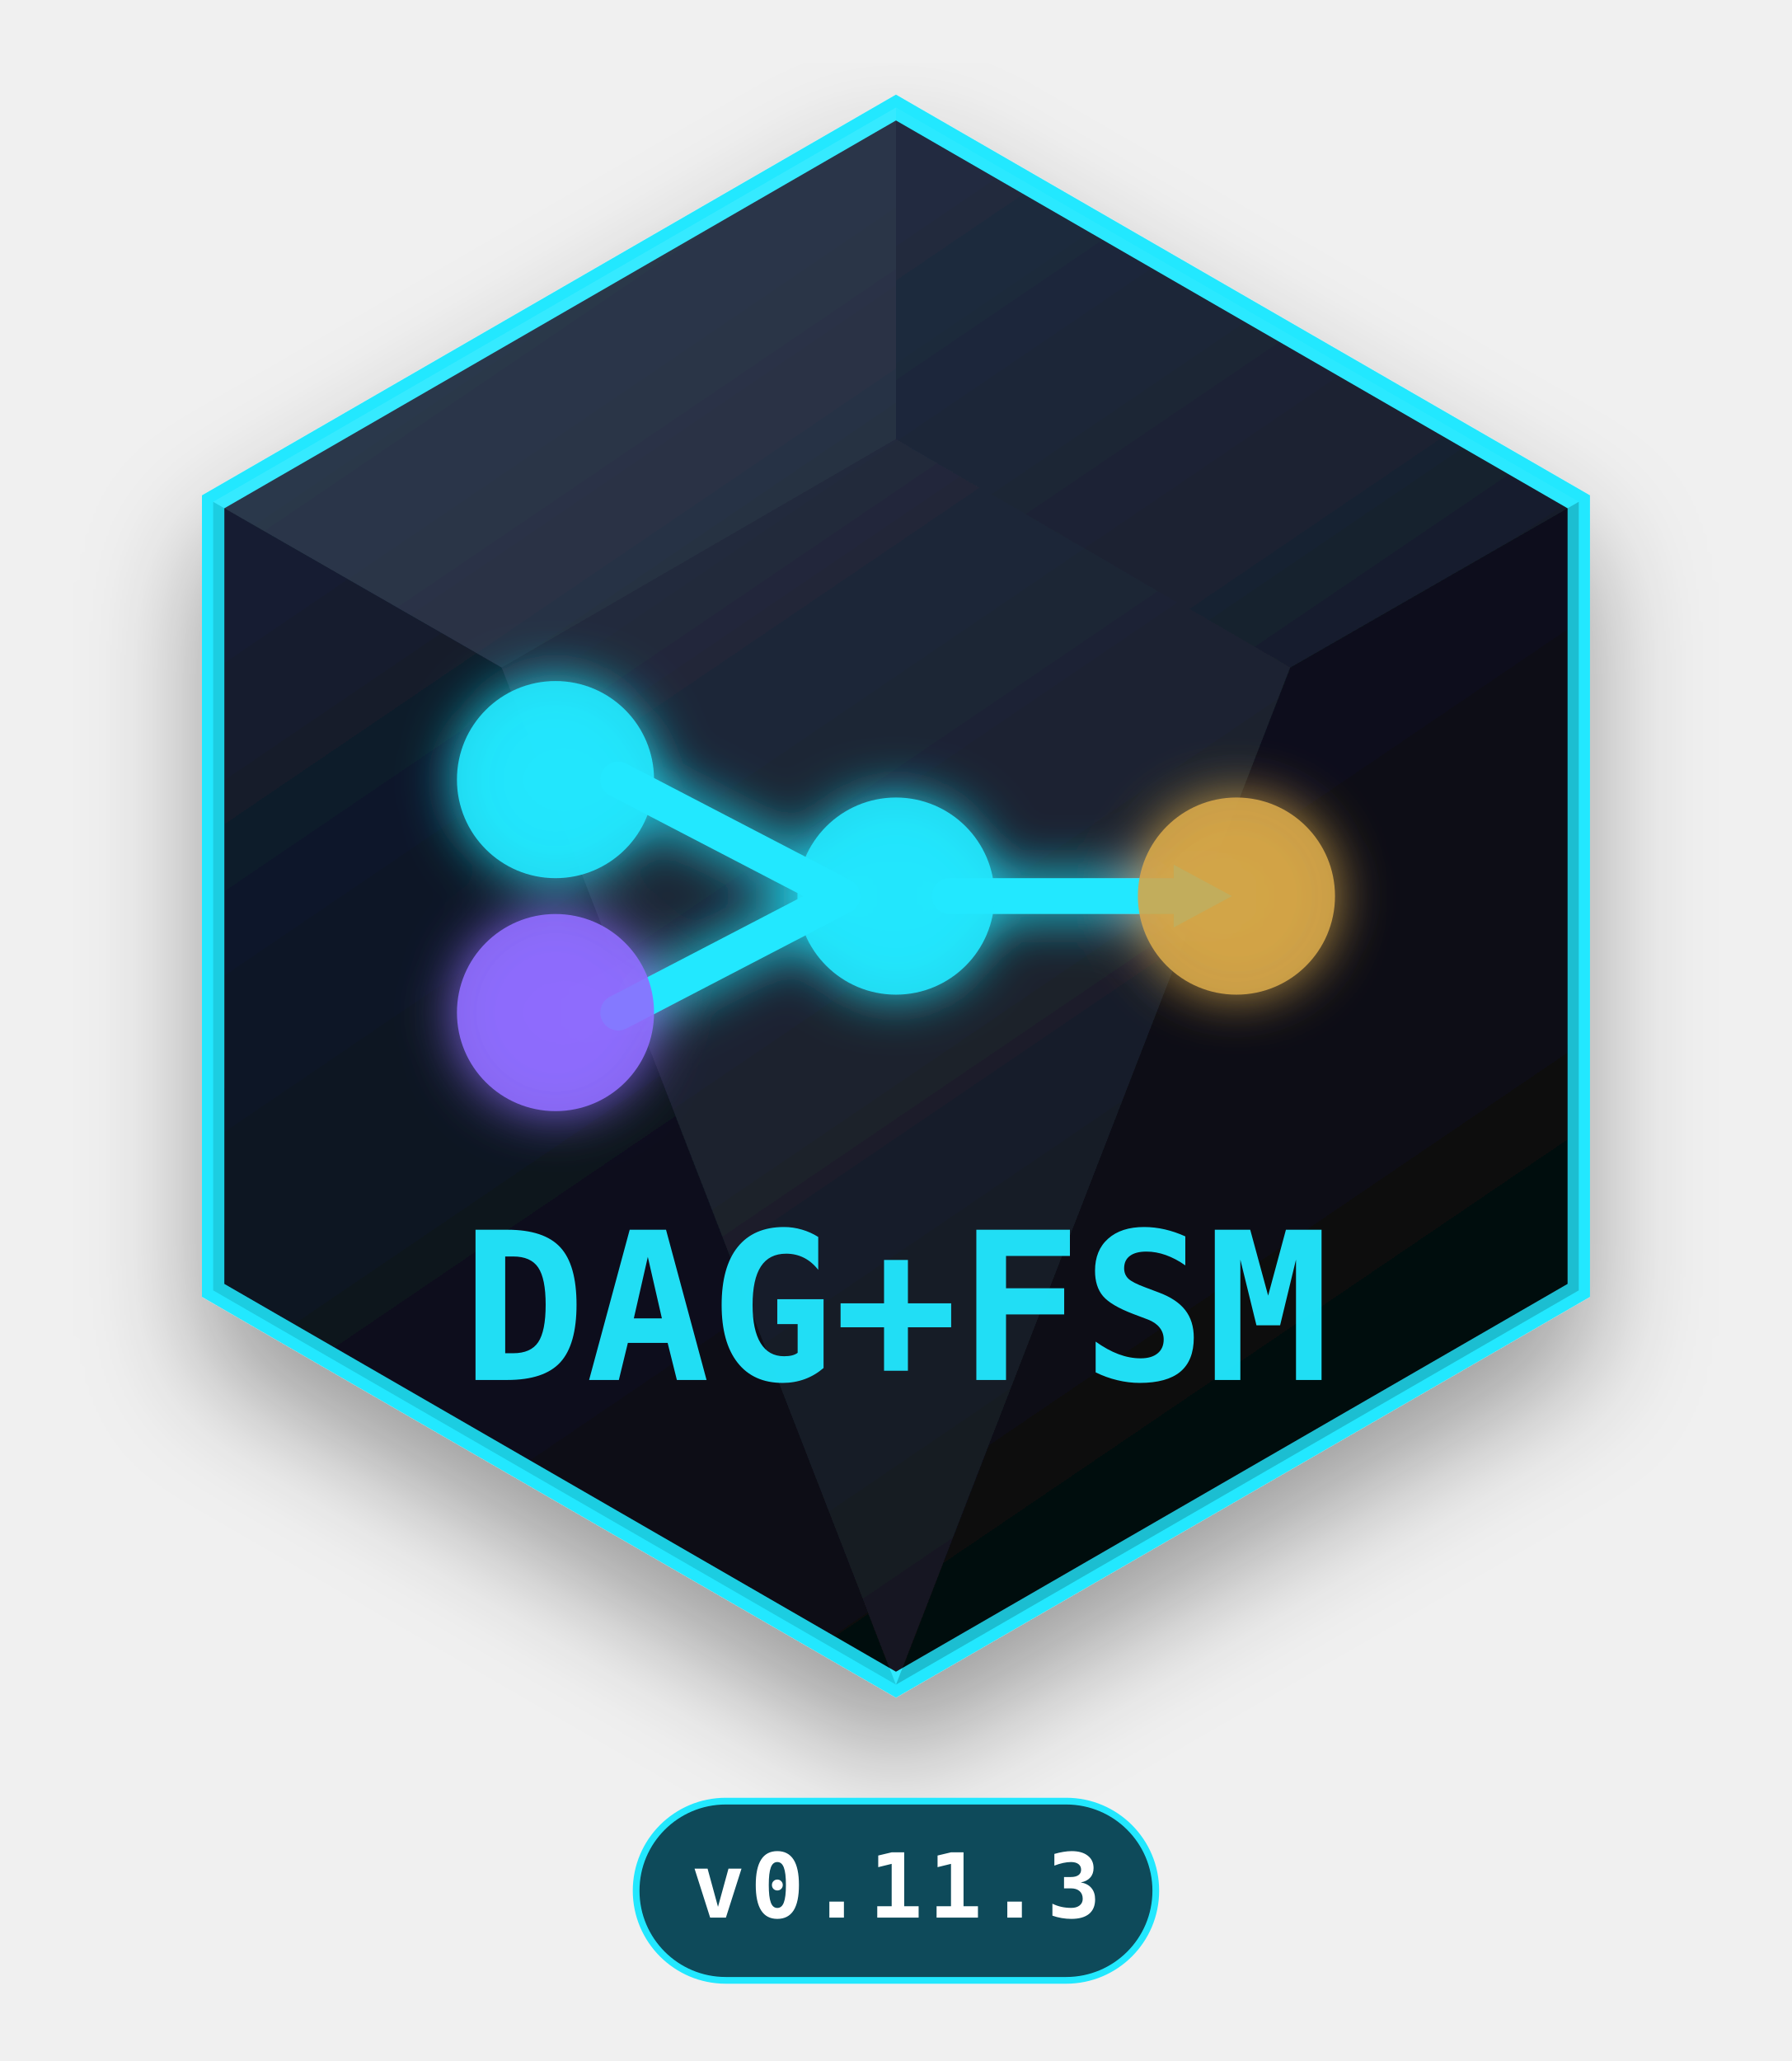
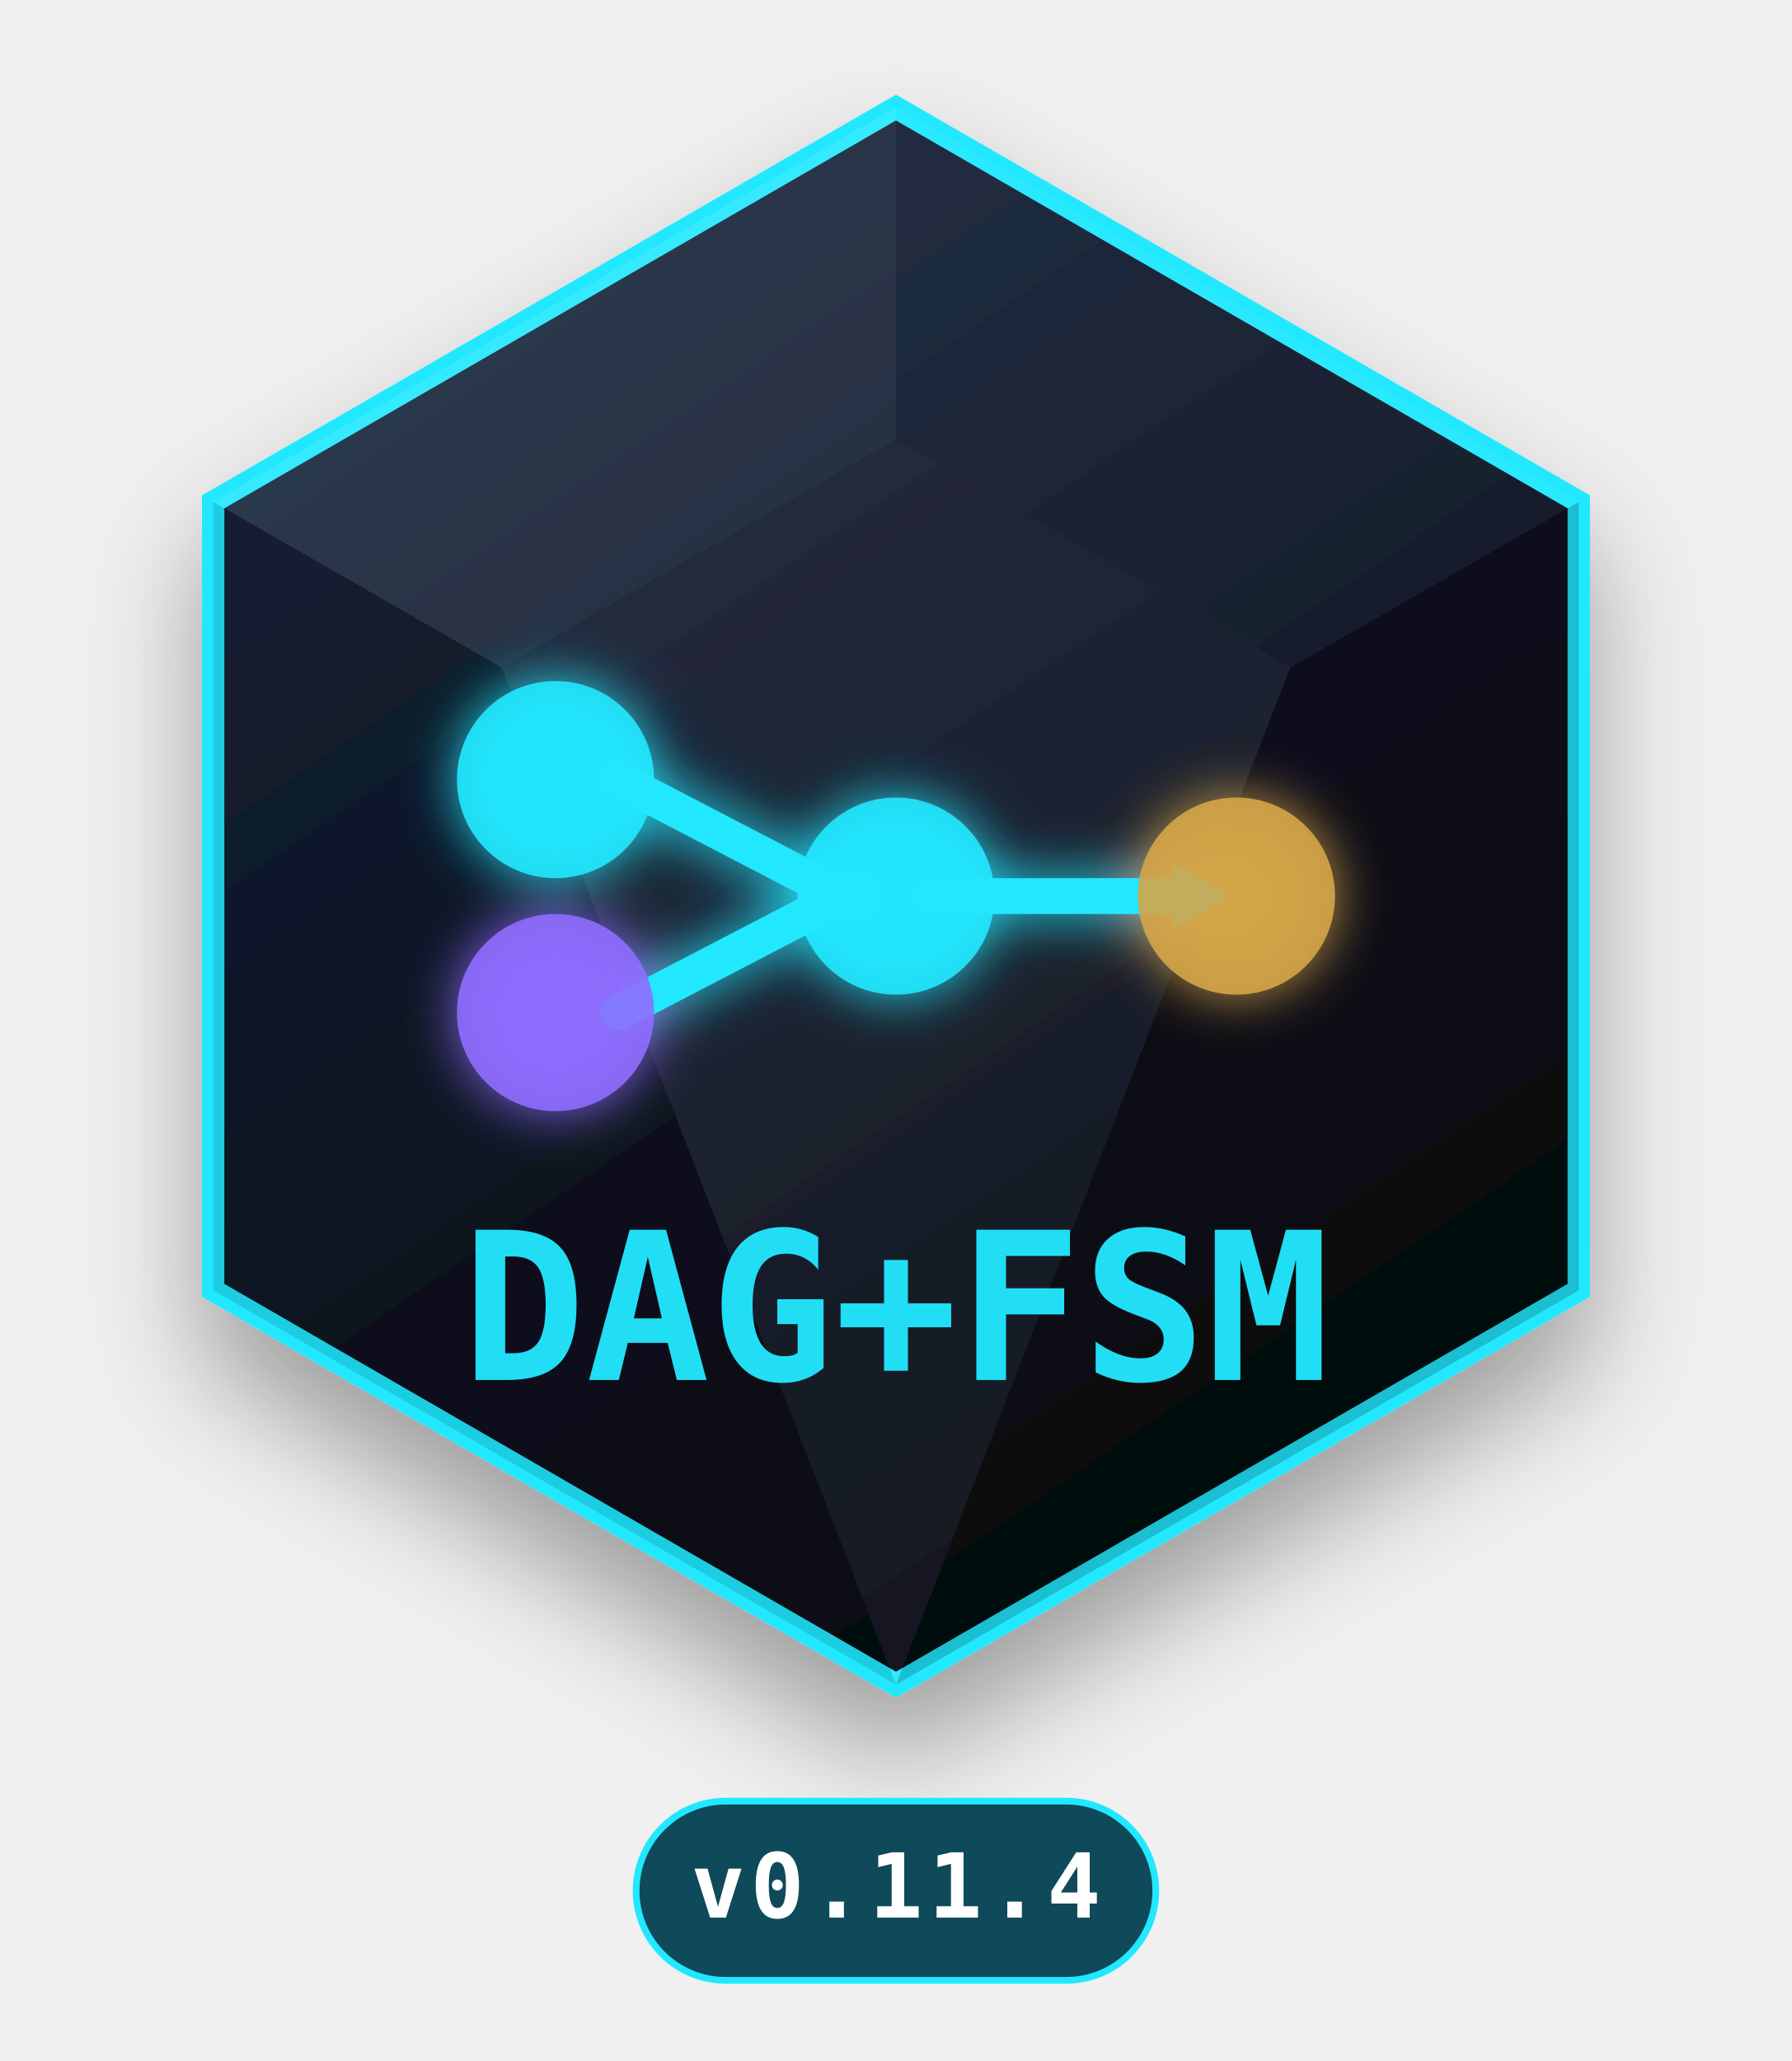
- <svg xmlns="http://www.w3.org/2000/svg" viewBox="0 0 400 460" role="img" aria-label="Dagonizer v0.11.3">
+ <svg xmlns="http://www.w3.org/2000/svg" viewBox="0 0 400 460" role="img" aria-label="Dagonizer v0.11.4">
  <defs>
    <linearGradient id="facetNavy" x1="86" y1="32" x2="314" y2="368" gradientUnits="userSpaceOnUse">
      <stop offset="0" stop-color="#1a2840" />
      <stop offset="0.48" stop-color="#0e1525" />
      <stop offset="1" stop-color="#04060a" />
    </linearGradient>
    <linearGradient id="facetTeal" x1="86" y1="32" x2="314" y2="368" gradientUnits="userSpaceOnUse">
      <stop offset="0" stop-color="#5ef5ff" />
      <stop offset="0.52" stop-color="#22e8ff" />
      <stop offset="1" stop-color="#0bb8cc" />
    </linearGradient>
    <filter id="nodeShadow" x="-35%" y="-35%" width="170%" height="170%">
      <feDropShadow dx="0" dy="14" stdDeviation="13" flood-color="#000000" flood-opacity="0.35" />
    </filter>
    <filter id="glowTeal" x="-30%" y="-30%" width="160%" height="160%">
      <feGaussianBlur stdDeviation="6" result="blur" />
      <feMerge>
        <feMergeNode in="blur" />
        <feMergeNode in="SourceGraphic" />
      </feMerge>
    </filter>
    <style>
      .round { stroke-linecap: round; stroke-linejoin: round; }
      .monoText { font-family: ui-monospace, SFMono-Regular, Menlo, Monaco, Consolas, monospace; font-weight: 900; }
      .version { font-family: ui-monospace, "SF Mono", Menlo, Consolas, monospace; font-weight: 700; letter-spacing: 0.06em; fill: #ffffff; }
    </style>
  </defs>
  <g id="dagonizer-node">
    <g id="node-body" filter="url(#nodeShadow)">
      <path id="node-base" d="M200 24 L352.42 112 L352.42 288 L200 376 L47.58 288 L47.58 112 Z" fill="url(#facetNavy)" stroke="#22e8ff" stroke-width="5" />
      <path id="facet-top-left" d="M200 24 L47.58 112 L112 149 L200 98 Z" fill="#FFFFFF" opacity="0.09" />
      <path id="facet-top-right" d="M200 24 L352.42 112 L288 149 L200 98 Z" fill="#FFFFFF" opacity="0.05" />
      <path id="facet-lower-left" d="M47.58 112 L112 149 L200 376 L47.58 288 Z" fill="#000000" opacity="0.12" />
      <path id="facet-lower-right" d="M352.42 112 L288 149 L200 376 L352.42 288 Z" fill="#000000" opacity="0.18" />
      <path id="facet-center" d="M112 149 L200 98 L288 149 L200 376 Z" fill="#FFFFFF" opacity="0.06" />
    </g>
    <g id="dag-glyph" filter="url(#glowTeal)">
      <line x1="138" y1="174" x2="188" y2="200" stroke="#22e8ff" stroke-width="8" class="round" />
      <line x1="138" y1="226" x2="188" y2="200" stroke="#22e8ff" stroke-width="8" class="round" />
      <line x1="212" y1="200" x2="262" y2="200" stroke="#22e8ff" stroke-width="8" class="round" />
      <polygon points="262,193 275,200 262,207" fill="#22e8ff" />
      <circle cx="124" cy="174" r="22" fill="#22e8ff" opacity="0.90" />
      <circle cx="124" cy="226" r="22" fill="#8f6dff" opacity="0.90" />
      <circle cx="200" cy="200" r="22" fill="#22e8ff" opacity="0.90" />
      <circle cx="276" cy="200" r="22" fill="#d4a649" opacity="0.90" />
    </g>
    <text class="monoText" x="200" y="308" text-anchor="middle" font-size="46" fill="#22e8ff" opacity="0.95">DAG+FSM</text>
  </g>
  <rect x="142" y="402" width="116" height="40" rx="20" fill="#0e4a5a" stroke="#22e8ff" stroke-width="1.5" />
-   <text class="version" x="200" y="428" text-anchor="middle" font-size="20">v0.11.3</text>
+   <text class="version" x="200" y="428" text-anchor="middle" font-size="20">v0.11.4</text>
</svg>
